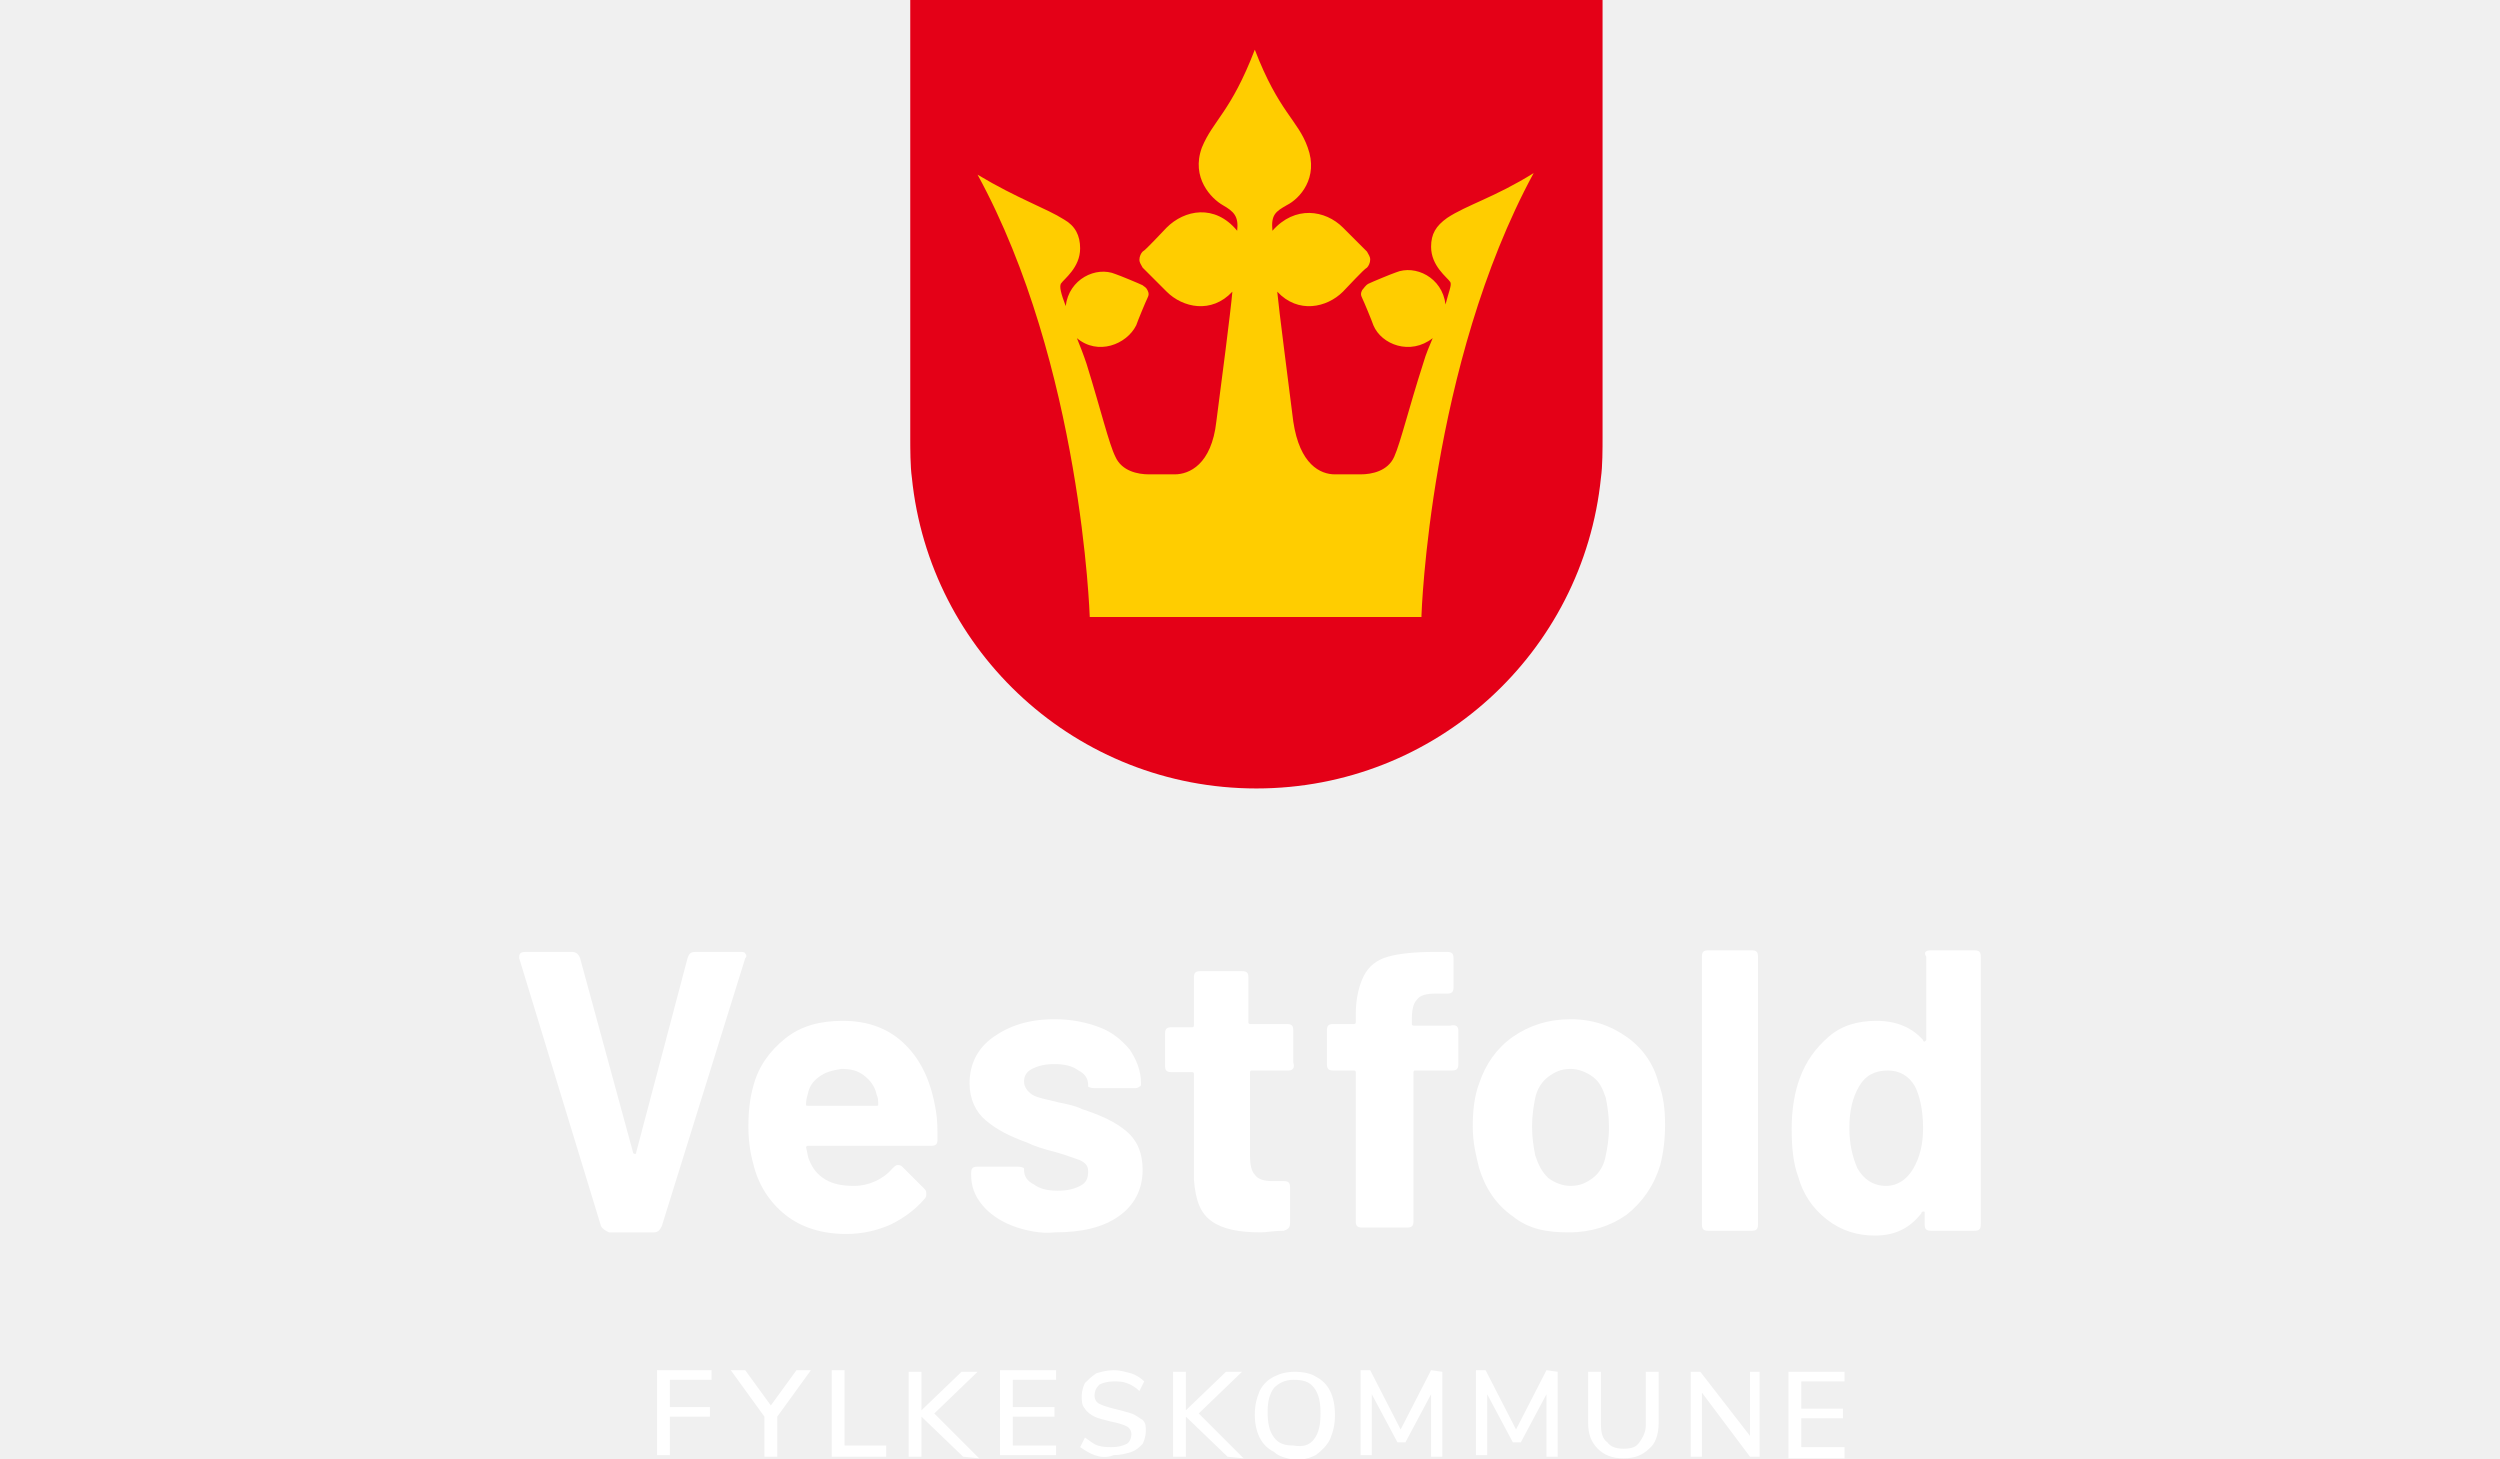
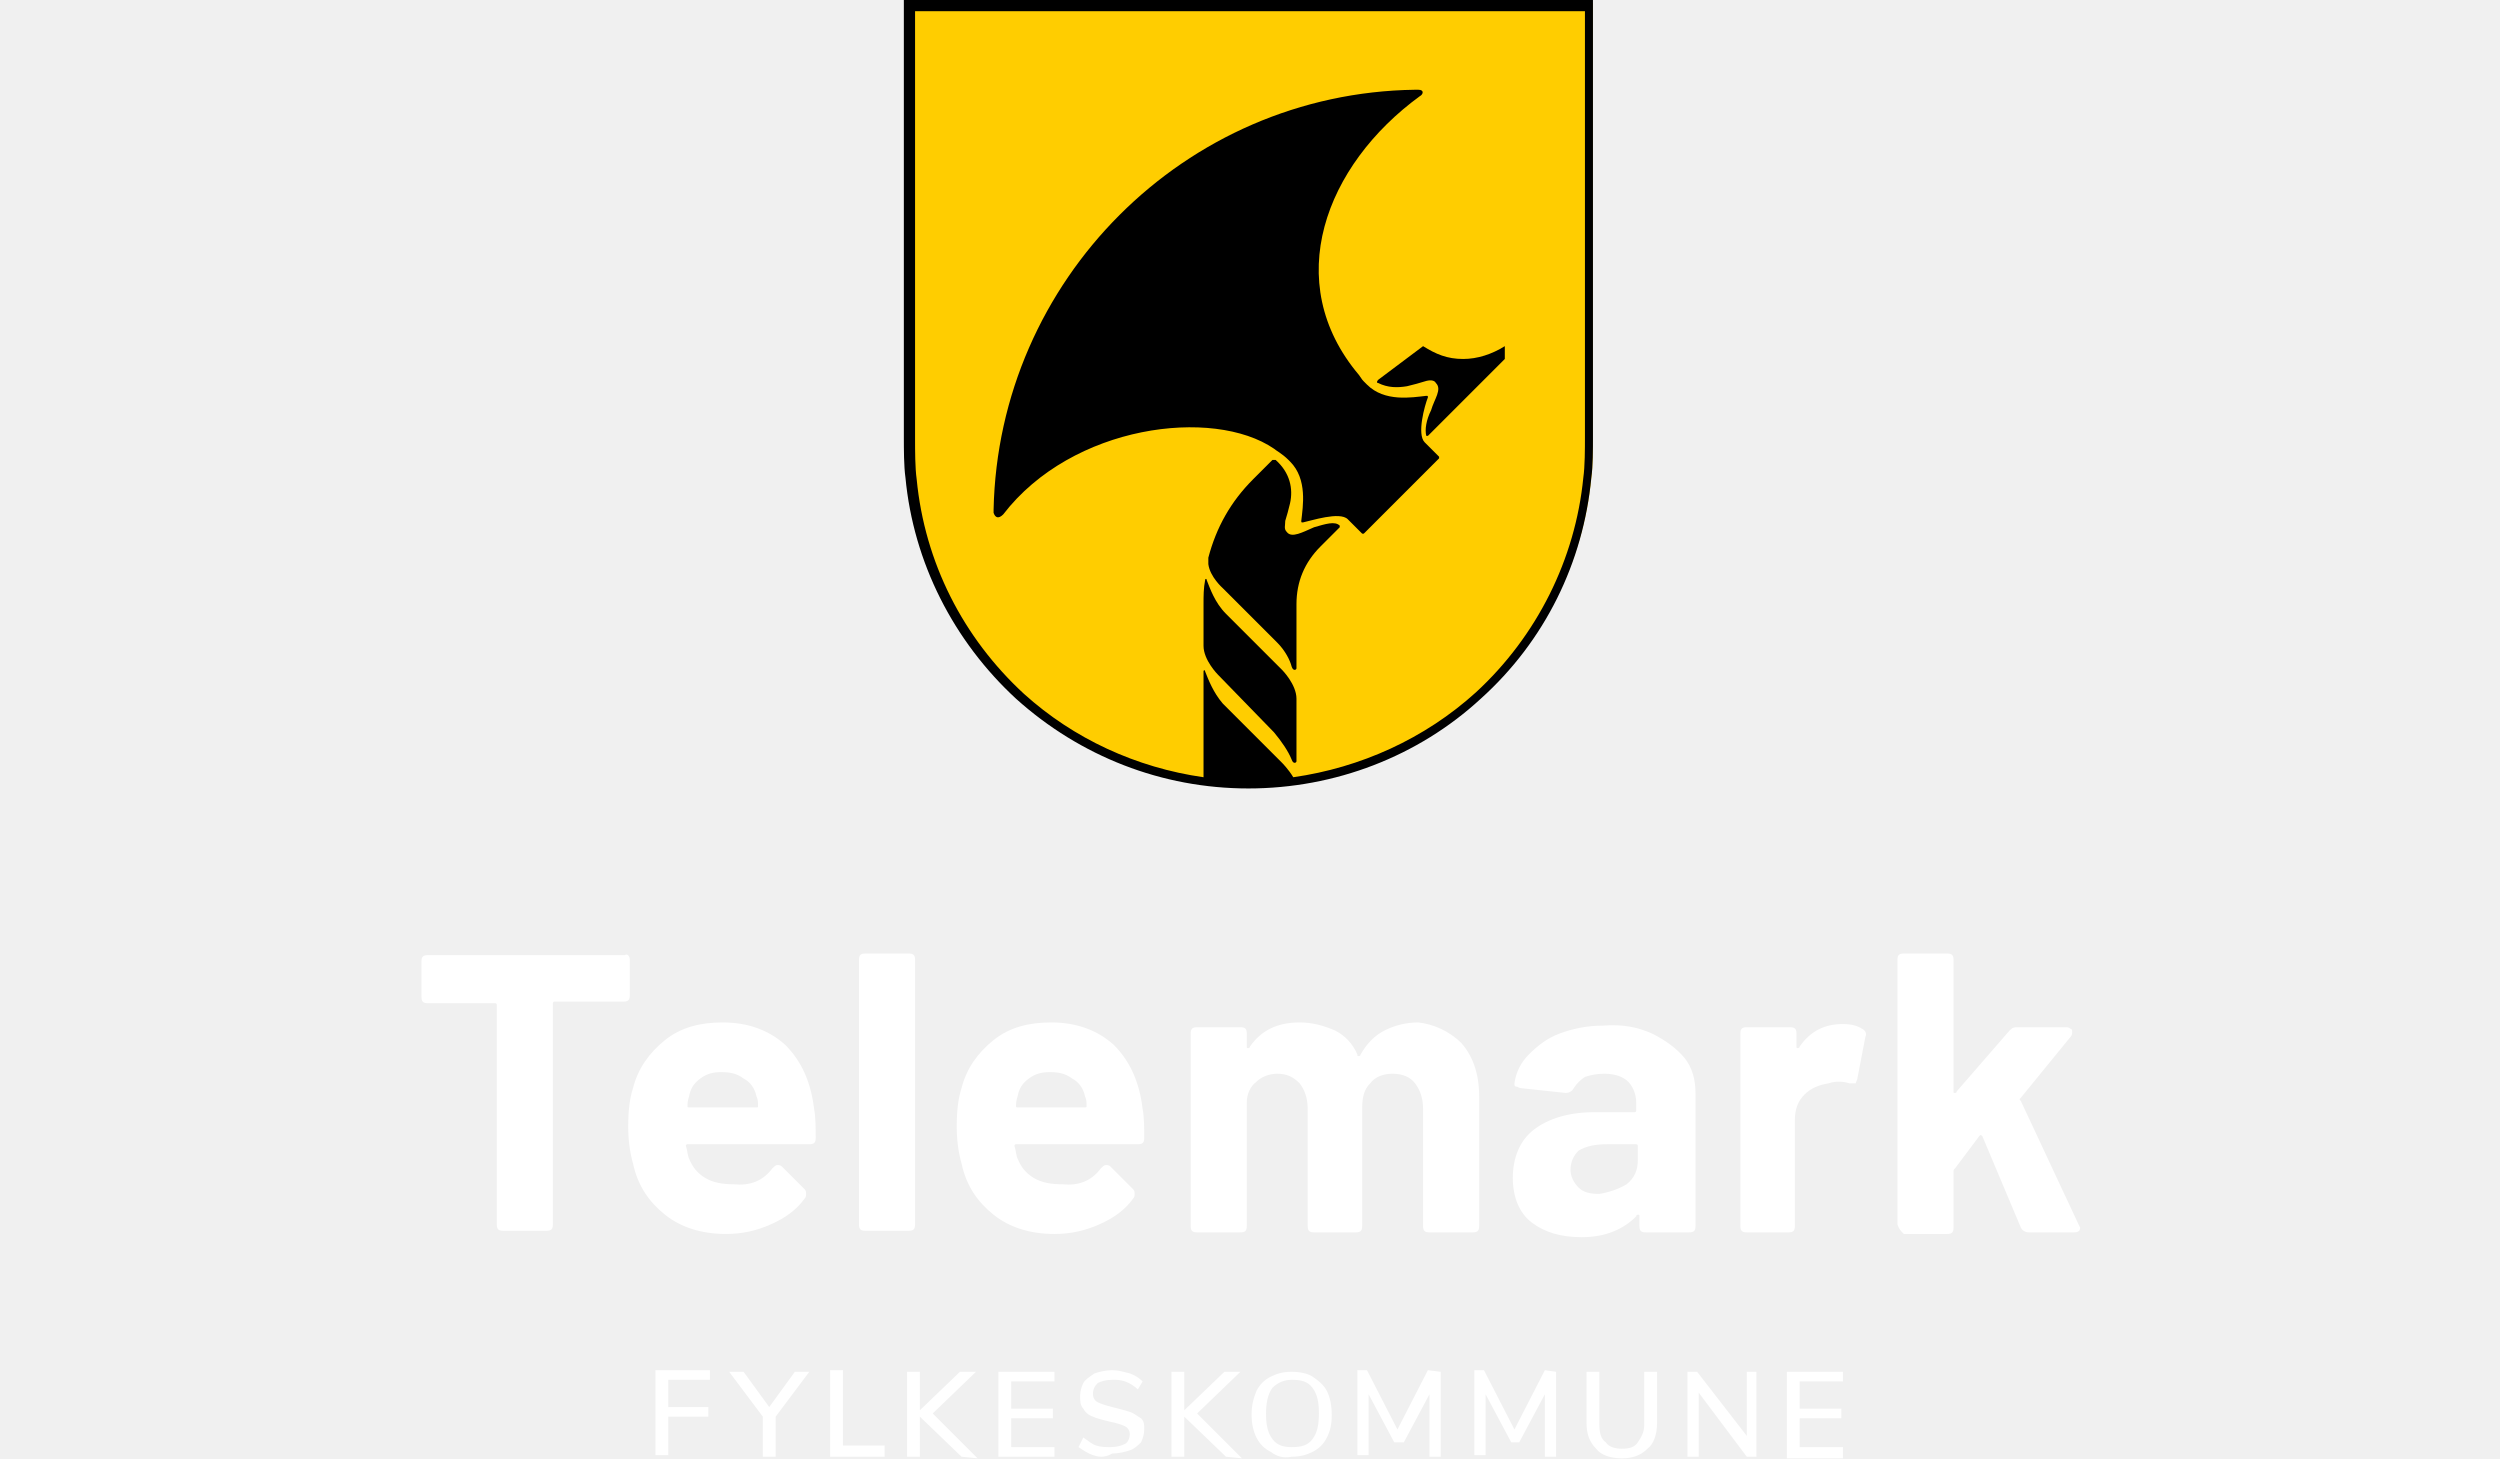
<svg xmlns="http://www.w3.org/2000/svg" version="1.1" id="Layer_1" x="0px" y="0px" viewBox="0 0 156 91" style="enable-background:new 0 0 156 91;" xml:space="preserve">
  <style type="text/css">
- 	.st0{fill:#E40017;}
- 	.st1{fill:#FFCD00;}
+ 	.st0{fill:#FFCD00;}
	.font{fill:white;}
</style>
  <g>
    <g class="font">
      <g>
-         <path d="M37.5,76.5l-5.1-16.7c0,0,0-0.1,0-0.1c0-0.2,0.1-0.3,0.4-0.3h2.9c0.2,0,0.4,0.1,0.5,0.4l3.3,12.1c0,0.1,0.1,0.1,0.1,0.1     c0.1,0,0.1,0,0.1-0.1l3.2-12.1c0.1-0.3,0.2-0.4,0.5-0.4h2.8c0.1,0,0.3,0,0.3,0.1c0.1,0.1,0.1,0.2,0,0.3l-5.2,16.7     c-0.1,0.2-0.2,0.4-0.5,0.4H38C37.8,76.8,37.6,76.7,37.5,76.5L37.5,76.5z" />
-         <path d="M55.7,72.9c0.1-0.1,0.2-0.2,0.3-0.2c0.1,0,0.2,0,0.3,0.1l1.4,1.4c0.1,0.1,0.1,0.2,0.1,0.3c0,0.1,0,0.2-0.1,0.3     c-0.6,0.7-1.3,1.2-2.1,1.6c-0.9,0.4-1.8,0.6-2.8,0.6c-1.5,0-2.8-0.4-3.8-1.2c-1-0.8-1.7-1.9-2-3.2c-0.2-0.7-0.3-1.5-0.3-2.3     c0-1,0.1-1.8,0.3-2.5c0.3-1.2,1-2.2,2-3s2.2-1.1,3.6-1.1c1.6,0,2.9,0.5,3.9,1.5c1,1,1.6,2.3,1.9,4.1c0.1,0.6,0.1,1.2,0.1,1.8     c0,0.3-0.1,0.4-0.4,0.4h-7.7c-0.1,0-0.1,0.1-0.1,0.1c0.1,0.4,0.1,0.6,0.2,0.8c0.2,0.5,0.5,0.9,1,1.2c0.5,0.3,1.1,0.4,1.8,0.4     C54.2,74,55.1,73.6,55.7,72.9L55.7,72.9z M51.1,67.2c-0.4,0.3-0.6,0.6-0.7,1.1c-0.1,0.3-0.1,0.5-0.1,0.6c0,0.1,0,0.1,0.1,0.1h4.3     c0.1,0,0.1,0,0.1-0.1c0-0.2,0-0.4-0.1-0.6c-0.1-0.5-0.4-0.9-0.8-1.2c-0.4-0.3-0.8-0.4-1.4-0.4C51.9,66.8,51.5,66.9,51.1,67.2     L51.1,67.2z" />
-         <path d="M63.2,76.5c-0.8-0.3-1.5-0.8-1.9-1.3c-0.5-0.6-0.7-1.2-0.7-1.9v-0.1c0-0.3,0.1-0.4,0.4-0.4h2.5c0.3,0,0.4,0.1,0.4,0.1V73     c0,0.4,0.2,0.7,0.6,0.9c0.4,0.3,0.9,0.4,1.5,0.4c0.6,0,1-0.1,1.4-0.3c0.4-0.2,0.5-0.5,0.5-0.9c0-0.3-0.1-0.5-0.5-0.7     c-0.3-0.1-0.8-0.3-1.5-0.5c-0.8-0.2-1.4-0.4-1.8-0.6c-1.1-0.4-1.9-0.8-2.6-1.4c-0.6-0.5-1-1.3-1-2.3c0-1.2,0.5-2.2,1.5-2.9     c1-0.7,2.2-1.1,3.8-1.1c1.1,0,2,0.2,2.8,0.5c0.8,0.3,1.4,0.8,1.9,1.4c0.4,0.6,0.7,1.3,0.7,2.1c0,0.1,0,0.2-0.1,0.2     c-0.1,0.1-0.2,0.1-0.3,0.1h-2.5c-0.3,0-0.4-0.1-0.4-0.1v-0.1c0-0.4-0.2-0.7-0.6-0.9c-0.4-0.3-0.9-0.4-1.5-0.4     c-0.6,0-1,0.1-1.4,0.3c-0.4,0.2-0.5,0.5-0.5,0.8s0.2,0.6,0.5,0.8c0.3,0.2,0.9,0.3,1.7,0.5c0.5,0.1,1,0.2,1.4,0.4     c1.2,0.4,2.1,0.8,2.8,1.4s1,1.4,1,2.4c0,1.2-0.5,2.2-1.5,2.9c-1,0.7-2.3,1-4,1C65,77,64,76.8,63.2,76.5L63.2,76.5z" />
-         <path d="M80.4,66.8h-2.3c-0.1,0-0.1,0.1-0.1,0.1v5.2c0,0.6,0.1,1,0.3,1.2c0.2,0.3,0.6,0.4,1.1,0.4h0.7c0.3,0,0.4,0.1,0.4,0.4v2.2     c0,0.3-0.1,0.4-0.4,0.5c-0.6,0-1.1,0.1-1.4,0.1c-1.4,0-2.4-0.2-3.1-0.7c-0.7-0.5-1-1.3-1.1-2.6v-6.6c0-0.1-0.1-0.1-0.1-0.1h-1.3     c-0.3,0-0.4-0.1-0.4-0.4v-2c0-0.3,0.1-0.4,0.4-0.4h1.3c0.1,0,0.1-0.1,0.1-0.1V61c0-0.3,0.1-0.4,0.4-0.4h2.6     c0.3,0,0.4,0.1,0.4,0.4v2.8c0,0.1,0.1,0.1,0.1,0.1h2.3c0.3,0,0.4,0.1,0.4,0.4v2C80.8,66.6,80.7,66.8,80.4,66.8L80.4,66.8z" />
-         <path d="M91,64.3v2.1c0,0.3-0.1,0.4-0.4,0.4h-2.3c-0.1,0-0.1,0.1-0.1,0.1v9.3c0,0.3-0.1,0.4-0.4,0.4H85c-0.3,0-0.4-0.1-0.4-0.4     v-9.3c0-0.1-0.1-0.1-0.1-0.1h-1.3c-0.3,0-0.4-0.1-0.4-0.4v-2.1c0-0.3,0.1-0.4,0.4-0.4h1.3c0.1,0,0.1-0.1,0.1-0.1v-0.5     c0-1,0.2-1.8,0.5-2.4c0.3-0.6,0.8-1,1.5-1.2c0.7-0.2,1.7-0.3,2.9-0.3h0.8c0.3,0,0.4,0.1,0.4,0.4v1.8c0,0.3-0.1,0.4-0.4,0.4h-0.7     c-0.6,0-1,0.1-1.2,0.4c-0.2,0.2-0.3,0.6-0.3,1.2v0.3c0,0.1,0.1,0.1,0.1,0.1h2.3C90.9,63.9,91,64.1,91,64.3L91,64.3z" />
-         <path d="M94.4,75.9c-1-0.7-1.7-1.7-2.1-3c-0.2-0.8-0.4-1.6-0.4-2.6c0-1,0.1-1.9,0.4-2.7c0.4-1.2,1.1-2.2,2.1-2.9     c1-0.7,2.2-1.1,3.6-1.1c1.4,0,2.5,0.4,3.5,1.1c1,0.7,1.7,1.7,2,2.9c0.3,0.8,0.4,1.6,0.4,2.6c0,0.9-0.1,1.7-0.3,2.5     c-0.4,1.3-1.1,2.3-2.1,3.1c-1,0.7-2.2,1.1-3.6,1.1S95.4,76.7,94.4,75.9L94.4,75.9z M99.4,73.5c0.4-0.3,0.7-0.8,0.8-1.4     c0.1-0.5,0.2-1,0.2-1.8c0-0.7-0.1-1.3-0.2-1.8c-0.2-0.6-0.4-1-0.8-1.3s-0.9-0.5-1.4-0.5c-0.6,0-1,0.2-1.4,0.5s-0.7,0.8-0.8,1.3     c-0.1,0.5-0.2,1.1-0.2,1.8c0,0.7,0.1,1.3,0.2,1.8c0.2,0.6,0.4,1,0.8,1.4C97,73.8,97.5,74,98,74C98.6,74,99,73.8,99.4,73.5     L99.4,73.5z" />
-         <path d="M106.2,76.4V59.7c0-0.3,0.1-0.4,0.4-0.4h2.7c0.3,0,0.4,0.1,0.4,0.4v16.7c0,0.3-0.1,0.4-0.4,0.4h-2.7     C106.3,76.8,106.2,76.7,106.2,76.4z" />
-         <path d="M120.5,59.3h2.7c0.3,0,0.4,0.1,0.4,0.4v16.7c0,0.3-0.1,0.4-0.4,0.4h-2.7c-0.3,0-0.4-0.1-0.4-0.4v-0.7     c0-0.1,0-0.1-0.1-0.1c0,0-0.1,0-0.1,0.1c-0.7,0.9-1.6,1.4-2.9,1.4c-1.1,0-2.1-0.3-3-1c-0.9-0.7-1.5-1.6-1.8-2.7     c-0.3-0.8-0.4-1.8-0.4-3s0.2-2.3,0.5-3.1c0.4-1.1,1-1.9,1.8-2.6s1.8-1,3-1c1.2,0,2.2,0.4,2.9,1.2c0,0.1,0.1,0.1,0.1,0.1     c0,0,0.1-0.1,0.1-0.1v-5.2C120,59.4,120.2,59.3,120.5,59.3L120.5,59.3z M120,70.4c0-1.1-0.2-2-0.5-2.6c-0.4-0.7-1-1-1.7-1     c-0.8,0-1.4,0.3-1.8,1c-0.4,0.7-0.6,1.5-0.6,2.6c0,1,0.2,1.8,0.5,2.5c0.4,0.7,1,1.1,1.8,1.1c0.7,0,1.3-0.4,1.7-1.1     C119.8,72.2,120,71.4,120,70.4L120,70.4z" />
+         <path d="M39.3,59.9v2.2c0,0.3-0.1,0.4-0.4,0.4h-4.3c-0.1,0-0.1,0.1-0.1,0.1v13.8c0,0.3-0.1,0.4-0.4,0.4h-2.7     c-0.3,0-0.4-0.1-0.4-0.4V62.7c0-0.1-0.1-0.1-0.1-0.1h-4.2c-0.3,0-0.4-0.1-0.4-0.4v-2.2c0-0.3,0.1-0.4,0.4-0.4h12.3     C39.1,59.5,39.3,59.6,39.3,59.9z" />
+         <path d="M48.2,72.9c0.1-0.1,0.2-0.2,0.3-0.2c0.1,0,0.2,0,0.3,0.1l1.4,1.4c0.1,0.1,0.1,0.2,0.1,0.3c0,0.1,0,0.2-0.1,0.3     c-0.5,0.7-1.2,1.2-2.1,1.6c-0.9,0.4-1.8,0.6-2.8,0.6c-1.5,0-2.8-0.4-3.8-1.2s-1.7-1.8-2-3.2c-0.2-0.7-0.3-1.5-0.3-2.3     c0-1,0.1-1.8,0.3-2.4c0.3-1.2,1-2.2,2-3s2.2-1.1,3.6-1.1c1.6,0,2.9,0.5,3.9,1.4c1,1,1.6,2.3,1.8,4c0.1,0.5,0.1,1.2,0.1,1.8     c0,0.3-0.1,0.4-0.4,0.4h-7.6c-0.1,0-0.1,0.1-0.1,0.1c0.1,0.3,0.1,0.6,0.2,0.8c0.2,0.5,0.5,0.9,1,1.2c0.5,0.3,1.1,0.4,1.8,0.4     C46.8,74,47.6,73.7,48.2,72.9L48.2,72.9z M43.7,67.3c-0.4,0.3-0.6,0.6-0.7,1.1c-0.1,0.3-0.1,0.5-0.1,0.6c0,0.1,0,0.1,0.1,0.1h4.2     c0.1,0,0.1,0,0.1-0.1c0-0.2,0-0.4-0.1-0.6c-0.1-0.5-0.4-0.9-0.8-1.1c-0.4-0.3-0.8-0.4-1.4-0.4C44.5,66.9,44.1,67,43.7,67.3     L43.7,67.3z" />
+         <path d="M53.6,76.4V59.9c0-0.3,0.1-0.4,0.4-0.4h2.7c0.3,0,0.4,0.1,0.4,0.4v16.5c0,0.3-0.1,0.4-0.4,0.4H54     C53.7,76.8,53.6,76.7,53.6,76.4z" />
+         <path d="M68.7,72.9c0.1-0.1,0.2-0.2,0.3-0.2c0.1,0,0.2,0,0.3,0.1l1.4,1.4c0.1,0.1,0.1,0.2,0.1,0.3c0,0.1,0,0.2-0.1,0.3     c-0.5,0.7-1.2,1.2-2.1,1.6c-0.9,0.4-1.8,0.6-2.8,0.6c-1.5,0-2.8-0.4-3.8-1.2s-1.7-1.8-2-3.2c-0.2-0.7-0.3-1.5-0.3-2.3     c0-1,0.1-1.8,0.3-2.4c0.3-1.2,1-2.2,2-3s2.2-1.1,3.6-1.1c1.6,0,2.9,0.5,3.9,1.4c1,1,1.6,2.3,1.8,4c0.1,0.5,0.1,1.2,0.1,1.8     c0,0.3-0.1,0.4-0.4,0.4h-7.6c-0.1,0-0.1,0.1-0.1,0.1c0.1,0.3,0.1,0.6,0.2,0.8c0.2,0.5,0.5,0.9,1,1.2c0.5,0.3,1.1,0.4,1.8,0.4     C67.3,74,68.1,73.7,68.7,72.9L68.7,72.9z M64.2,67.3c-0.4,0.3-0.6,0.6-0.7,1.1c-0.1,0.3-0.1,0.5-0.1,0.6c0,0.1,0,0.1,0.1,0.1h4.2     c0.1,0,0.1,0,0.1-0.1c0-0.2,0-0.4-0.1-0.6c-0.1-0.5-0.4-0.9-0.8-1.1c-0.4-0.3-0.8-0.4-1.4-0.4C65,66.9,64.6,67,64.2,67.3     L64.2,67.3z" />
+         <path d="M91.2,65.1c0.7,0.8,1.1,1.9,1.1,3.3v8.1c0,0.3-0.1,0.4-0.4,0.4h-2.7c-0.3,0-0.4-0.1-0.4-0.4v-7.3c0-0.7-0.2-1.2-0.5-1.6     c-0.3-0.4-0.8-0.6-1.4-0.6c-0.6,0-1.1,0.2-1.4,0.6c-0.4,0.4-0.5,0.9-0.5,1.6v7.3c0,0.3-0.1,0.4-0.4,0.4h-2.6     c-0.3,0-0.4-0.1-0.4-0.4v-7.3c0-0.7-0.2-1.2-0.5-1.6c-0.4-0.4-0.8-0.6-1.4-0.6c-0.5,0-1,0.2-1.3,0.5c-0.4,0.3-0.6,0.8-0.6,1.3     v7.7c0,0.3-0.1,0.4-0.4,0.4h-2.7c-0.3,0-0.4-0.1-0.4-0.4V64.5c0-0.3,0.1-0.4,0.4-0.4h2.7c0.3,0,0.4,0.1,0.4,0.4v0.8     c0,0.1,0,0.1,0.1,0.1c0,0,0.1,0,0.1-0.1c0.7-1,1.7-1.5,3.1-1.5c0.8,0,1.5,0.2,2.2,0.5c0.6,0.3,1.1,0.8,1.4,1.5     c0,0.1,0,0.1,0.1,0.1c0,0,0.1,0,0.1-0.1c0.4-0.7,0.9-1.2,1.5-1.5c0.6-0.3,1.3-0.5,2.1-0.5C89.4,63.9,90.4,64.3,91.2,65.1     L91.2,65.1z" />
+         <path d="M103.1,64.5c0.8,0.4,1.5,0.9,2,1.5c0.5,0.6,0.7,1.4,0.7,2.2v8.3c0,0.3-0.1,0.4-0.4,0.4h-2.7c-0.3,0-0.4-0.1-0.4-0.4v-0.6     c0-0.1,0-0.1-0.1-0.1c0,0-0.1,0-0.1,0.1c-0.8,0.8-1.9,1.3-3.4,1.3c-1.3,0-2.3-0.3-3.1-0.9c-0.8-0.6-1.2-1.6-1.2-2.8     c0-1.2,0.4-2.3,1.3-3c0.9-0.7,2.2-1.1,3.8-1.1h2.5c0.1,0,0.1-0.1,0.1-0.1v-0.5c0-0.5-0.2-1-0.5-1.3s-0.8-0.5-1.5-0.5     c-0.5,0-0.9,0.1-1.2,0.2c-0.3,0.2-0.5,0.4-0.7,0.7c-0.1,0.2-0.3,0.3-0.5,0.3l-2.8-0.3c-0.1,0-0.2-0.1-0.3-0.1s-0.1-0.1-0.1-0.2     c0.1-0.7,0.4-1.3,0.9-1.8c0.5-0.5,1.1-1,1.9-1.3s1.7-0.5,2.7-0.5C101.3,63.9,102.2,64.1,103.1,64.5L103.1,64.5z M101.5,73.9     c0.5-0.4,0.7-0.9,0.7-1.5v-0.9c0-0.1-0.1-0.1-0.1-0.1h-1.8c-0.7,0-1.3,0.1-1.8,0.4C98.2,72.1,98,72.5,98,73     c0,0.4,0.2,0.8,0.5,1.1c0.3,0.3,0.7,0.4,1.3,0.4C100.4,74.4,101,74.2,101.5,73.9L101.5,73.9z" />
+         <path d="M116.2,64.2c0.2,0.1,0.3,0.3,0.2,0.5l-0.5,2.6c0,0.1-0.1,0.2-0.1,0.3c-0.1,0-0.2,0-0.4,0c-0.3-0.1-0.5-0.1-0.7-0.1     c-0.1,0-0.3,0-0.6,0.1c-0.6,0.1-1.1,0.3-1.5,0.7c-0.4,0.4-0.6,0.9-0.6,1.6v6.6c0,0.3-0.1,0.4-0.4,0.4H109c-0.3,0-0.4-0.1-0.4-0.4     V64.5c0-0.3,0.1-0.4,0.4-0.4h2.7c0.3,0,0.4,0.1,0.4,0.4v0.8c0,0.1,0,0.1,0.1,0.1c0,0,0.1,0,0.1-0.1c0.7-1,1.6-1.4,2.7-1.4     C115.5,63.9,115.9,64,116.2,64.2L116.2,64.2z" />
+         <path d="M118.4,76.4V59.9c0-0.3,0.1-0.4,0.4-0.4h2.7c0.3,0,0.4,0.1,0.4,0.4v8.2c0,0.1,0,0.1,0.1,0.1c0,0,0.1,0,0.1-0.1l3.3-3.8     c0.2-0.2,0.3-0.2,0.5-0.2h3c0.1,0,0.2,0,0.3,0.1c0.1,0,0.1,0.1,0.1,0.2c0,0.1,0,0.2-0.1,0.3l-3.1,3.8c-0.1,0.1-0.1,0.1,0,0.2     l3.6,7.7l0.1,0.2c0,0.2-0.1,0.3-0.4,0.3h-2.8c-0.2,0-0.4-0.1-0.5-0.3l-2.4-5.7c-0.1-0.1-0.1-0.1-0.2,0l-1.5,2     c-0.1,0.1-0.1,0.1-0.1,0.2v3.5c0,0.3-0.1,0.4-0.4,0.4h-2.7C118.6,76.8,118.5,76.7,118.4,76.4L118.4,76.4z" />
      </g>
      <g>
-         <path d="M41,85.5l3.4,0v0.6l-2.6,0v1.7l2.5,0v0.6l-2.5,0l0,2.4H41L41,85.5L41,85.5z" />
-         <path d="M48.5,88.4l0,2.5h-0.8l0-2.5l-2.1-2.9h0.9l1.6,2.2l1.6-2.2h0.9L48.5,88.4L48.5,88.4z" />
-         <path d="M51.9,85.5h0.8l0,4.7l2.6,0v0.7l-3.4,0L51.9,85.5L51.9,85.5z" />
-         <path d="M60.1,90.9l-2.6-2.5l0,2.5h-0.8l0-5.3h0.8l0,2.4l2.5-2.4h1l-2.7,2.6l2.8,2.8L60.1,90.9L60.1,90.9z" />
-         <path d="M62.4,85.5l3.5,0v0.6l-2.7,0v1.7l2.6,0v0.6l-2.6,0v1.8l2.7,0v0.6l-3.5,0L62.4,85.5L62.4,85.5z" />
-         <path d="M68.3,90.8c-0.3-0.1-0.6-0.3-0.9-0.5l0.3-0.6c0.3,0.2,0.5,0.4,0.8,0.5c0.3,0.1,0.6,0.1,0.9,0.1c0.4,0,0.7-0.1,0.9-0.2     c0.2-0.1,0.3-0.4,0.3-0.6c0-0.2-0.1-0.4-0.3-0.5c-0.2-0.1-0.5-0.2-1-0.3c-0.4-0.1-0.8-0.2-1-0.3s-0.5-0.3-0.6-0.5     c-0.2-0.2-0.2-0.5-0.2-0.8c0-0.3,0.1-0.6,0.2-0.8c0.2-0.2,0.4-0.4,0.7-0.6c0.3-0.1,0.7-0.2,1.1-0.2c0.4,0,0.7,0.1,1.1,0.2     c0.3,0.1,0.6,0.3,0.8,0.5l-0.3,0.6c-0.2-0.2-0.5-0.4-0.8-0.5c-0.3-0.1-0.5-0.1-0.8-0.1c-0.4,0-0.7,0.1-0.9,0.2     c-0.2,0.2-0.3,0.4-0.3,0.7c0,0.2,0.1,0.4,0.3,0.5c0.2,0.1,0.5,0.2,0.9,0.3c0.4,0.1,0.8,0.2,1.1,0.3c0.3,0.1,0.5,0.3,0.7,0.4     c0.2,0.2,0.2,0.4,0.2,0.7c0,0.3-0.1,0.6-0.2,0.8c-0.2,0.2-0.4,0.4-0.7,0.5c-0.3,0.1-0.7,0.2-1.1,0.2C69,91,68.6,90.9,68.3,90.8     L68.3,90.8z" />
-         <path d="M76.6,90.9L74,88.4l0,2.5h-0.8l0-5.3H74l0,2.4l2.5-2.4h1l-2.7,2.6l2.8,2.8L76.6,90.9L76.6,90.9z" />
-         <path d="M79.5,90.6c-0.4-0.2-0.7-0.5-0.9-0.9s-0.3-0.9-0.3-1.4c0-0.6,0.1-1,0.3-1.5c0.2-0.4,0.5-0.7,0.9-0.9     c0.4-0.2,0.8-0.3,1.3-0.3c0.5,0,1,0.1,1.3,0.3c0.4,0.2,0.7,0.5,0.9,0.9c0.2,0.4,0.3,0.9,0.3,1.5c0,0.6-0.1,1-0.3,1.5     c-0.2,0.4-0.5,0.7-0.9,1c-0.4,0.2-0.8,0.3-1.3,0.3C80.3,91,79.8,90.9,79.5,90.6z M82,89.8c0.3-0.4,0.4-0.9,0.4-1.6     c0-0.7-0.1-1.2-0.4-1.6c-0.3-0.4-0.7-0.5-1.3-0.5c-0.5,0-0.9,0.2-1.2,0.5c-0.3,0.4-0.4,0.9-0.4,1.5c0,0.7,0.1,1.2,0.4,1.6     c0.3,0.4,0.7,0.5,1.2,0.5C81.3,90.3,81.7,90.2,82,89.8L82,89.8z" />
-         <path d="M90,85.6l0,5.3h-0.7l0-3.9l-1.6,3h-0.5l-1.6-3l0,3.8h-0.7l0-5.3h0.6l1.9,3.7l1.9-3.7L90,85.6L90,85.6z" />
-         <path d="M97.2,85.6l0,5.3h-0.7l0-3.9l-1.6,3h-0.5l-1.6-3l0,3.8h-0.7l0-5.3h0.6l1.9,3.7l1.9-3.7L97.2,85.6L97.2,85.6z" />
-         <path d="M99.7,90.4c-0.4-0.4-0.6-0.9-0.6-1.6l0-3.2h0.8l0,3.3c0,0.5,0.1,0.9,0.4,1.1c0.2,0.3,0.6,0.4,1,0.4c0.5,0,0.8-0.1,1-0.4     c0.2-0.3,0.4-0.6,0.4-1.1l0-3.3h0.8l0,3.2c0,0.7-0.2,1.3-0.6,1.6c-0.4,0.4-0.9,0.6-1.6,0.6C100.6,91,100.1,90.8,99.7,90.4     L99.7,90.4z" />
-         <path d="M109.8,85.6l0,5.3h-0.6l-3-4l0,4h-0.7l0-5.3h0.6l3.1,4l0-4L109.8,85.6L109.8,85.6z" />
-         <path d="M111.6,85.6l3.5,0v0.6l-2.7,0v1.7l2.6,0v0.6l-2.6,0v1.8l2.7,0V91l-3.5,0L111.6,85.6L111.6,85.6z" />
+         <path d="M40.9,85.5l3.4,0v0.6l-2.6,0v1.7l2.5,0v0.6l-2.5,0l0,2.4h-0.8C40.9,90.9,40.9,85.5,40.9,85.5z" />
+         <path d="M48.4,88.4l0,2.5h-0.8l0-2.5l-2.1-2.8h0.9l1.6,2.2l1.6-2.2h0.9L48.4,88.4z" />
+         <path d="M51.8,85.5h0.8l0,4.7l2.6,0v0.7l-3.4,0L51.8,85.5L51.8,85.5z" />
+         <path d="M60,90.9l-2.6-2.5l0,2.5h-0.8l0-5.3h0.8l0,2.4l2.5-2.4h1l-2.7,2.6l2.8,2.8L60,90.9L60,90.9z" />
+         <path d="M62.3,85.6l3.5,0v0.6l-2.7,0v1.7l2.6,0v0.6l-2.6,0v1.8l2.7,0v0.6l-3.5,0L62.3,85.6L62.3,85.6z" />
+         <path d="M68.2,90.8c-0.3-0.1-0.6-0.3-0.9-0.5l0.3-0.6c0.3,0.2,0.5,0.4,0.8,0.5c0.3,0.1,0.6,0.1,0.9,0.1c0.4,0,0.7-0.1,0.9-0.2     c0.2-0.1,0.3-0.4,0.3-0.6c0-0.2-0.1-0.4-0.3-0.5c-0.2-0.1-0.5-0.2-1-0.3c-0.4-0.1-0.8-0.2-1-0.3c-0.3-0.1-0.5-0.3-0.6-0.5     c-0.2-0.2-0.2-0.5-0.2-0.8c0-0.3,0.1-0.6,0.2-0.8s0.4-0.4,0.7-0.6c0.3-0.1,0.7-0.2,1.1-0.2c0.4,0,0.7,0.1,1.1,0.2     c0.3,0.1,0.6,0.3,0.8,0.5L71,86.7c-0.2-0.2-0.5-0.4-0.8-0.5c-0.3-0.1-0.5-0.1-0.8-0.1c-0.4,0-0.7,0.1-0.9,0.2     c-0.2,0.2-0.3,0.4-0.3,0.7c0,0.2,0.1,0.4,0.3,0.5c0.2,0.1,0.5,0.2,0.9,0.3c0.4,0.1,0.8,0.2,1.1,0.3c0.3,0.1,0.5,0.3,0.7,0.4     c0.2,0.2,0.2,0.4,0.2,0.7c0,0.3-0.1,0.6-0.2,0.8c-0.2,0.2-0.4,0.4-0.7,0.5c-0.3,0.1-0.7,0.2-1.1,0.2C68.9,91,68.5,90.9,68.2,90.8     L68.2,90.8z" />
+         <path d="M76.5,90.9l-2.6-2.5l0,2.5h-0.8l0-5.3h0.8l0,2.4l2.5-2.4h1l-2.7,2.6l2.8,2.8L76.5,90.9L76.5,90.9z" />
+         <path d="M79.3,90.6c-0.4-0.2-0.7-0.5-0.9-0.9c-0.2-0.4-0.3-0.9-0.3-1.4c0-0.6,0.1-1,0.3-1.5c0.2-0.4,0.5-0.7,0.9-0.9     c0.4-0.2,0.8-0.3,1.3-0.3c0.5,0,1,0.1,1.3,0.3s0.7,0.5,0.9,0.9s0.3,0.9,0.3,1.5s-0.1,1-0.3,1.4c-0.2,0.4-0.5,0.7-0.9,0.9     c-0.4,0.2-0.8,0.3-1.3,0.3C80.1,91,79.7,90.9,79.3,90.6L79.3,90.6z M81.9,89.8c0.3-0.4,0.4-0.9,0.4-1.6s-0.1-1.2-0.4-1.6     c-0.3-0.4-0.7-0.5-1.3-0.5c-0.5,0-0.9,0.2-1.2,0.5C79.1,87,79,87.6,79,88.2c0,0.7,0.1,1.2,0.4,1.6c0.3,0.4,0.7,0.5,1.2,0.5     C81.2,90.3,81.6,90.2,81.9,89.8L81.9,89.8z" />
+         <path d="M89.9,85.6l0,5.3h-0.7l0-3.9l-1.6,3H87l-1.6-3l0,3.8h-0.7l0-5.3h0.6l1.9,3.7l1.9-3.7L89.9,85.6L89.9,85.6z" />
+         <path d="M97.1,85.6l0,5.3h-0.7l0-3.9l-1.6,3h-0.5l-1.6-3l0,3.8H92l0-5.3h0.6l1.9,3.7l1.9-3.7L97.1,85.6L97.1,85.6z" />
+         <path d="M99.6,90.4c-0.4-0.4-0.6-0.9-0.6-1.6l0-3.2h0.8l0,3.3c0,0.5,0.1,0.9,0.4,1.1c0.2,0.3,0.6,0.4,1,0.4c0.5,0,0.8-0.1,1-0.4     c0.2-0.3,0.4-0.6,0.4-1.1l0-3.3h0.8l0,3.2c0,0.7-0.2,1.3-0.6,1.6c-0.4,0.4-0.9,0.6-1.6,0.6C100.5,91,99.9,90.8,99.6,90.4     L99.6,90.4z" />
+         <path d="M109.6,85.6l0,5.3H109l-3-4l0,4h-0.7l0-5.3h0.6l3.1,4l0-4L109.6,85.6L109.6,85.6z" />
+         <path d="M111.5,85.6l3.5,0v0.6l-2.7,0v1.7l2.6,0v0.6l-2.6,0v1.8l2.7,0V91l-3.5,0L111.5,85.6L111.5,85.6z" />
      </g>
    </g>
+     <path class="st0" d="M56.6,0.2v27.1c0,0.7,0,1.8,0.1,2.5c0.5,5.2,3,10.1,6.9,13.7c3.9,3.6,9.1,5.6,14.4,5.6c5.3,0,10.5-2,14.4-5.6   c3.9-3.6,6.4-8.4,6.9-13.7c0.1-0.7,0.1-1.8,0.1-2.5V0.2H56.6z" />
    <g>
-       <path class="st0" d="M56.8,0v27.3c0,0.7,0,1.8,0.1,2.5C58,40.7,67.2,49.2,78.4,49.2c11.2,0,20.4-8.5,21.5-19.4    c0.1-0.7,0.1-1.8,0.1-2.5V0H56.8z" />
-       <path class="st1" d="M88.7,38.4c0,0,0.5-15.6,7-27.6c-2.4,1.5-4.2,2-5.4,2.8c-0.7,0.5-1,1-1,1.8c0,1.2,1,1.9,1.2,2.2    c0.1,0.2-0.1,0.6-0.3,1.4c-0.2-1.7-1.9-2.5-3.1-2c-0.3,0.1-1.5,0.6-1.7,0.7S85.1,18,85,18.1c-0.1,0.2-0.1,0.3,0,0.5    c0.1,0.2,0.6,1.4,0.7,1.7c0.5,1.2,2.3,1.9,3.7,0.8c-0.2,0.5-0.4,0.9-0.6,1.6c-0.9,2.8-1.4,4.9-1.8,5.8s-1.4,1.1-2.1,1.1h-1.6    c-0.9,0-2.2-0.6-2.6-3.3c-0.3-2.4-0.9-7-1-8.1c1.3,1.4,3.1,1,4.1,0c0.3-0.3,1.3-1.4,1.5-1.5c0.1-0.1,0.2-0.3,0.2-0.5    c0-0.2-0.1-0.3-0.2-0.5c-0.1-0.1-1.2-1.2-1.5-1.5c-1.1-1.1-3-1.4-4.4,0.2c-0.1-1,0.2-1.2,0.9-1.6c0.8-0.4,2-1.7,1.3-3.6    c-0.6-1.7-1.8-2.2-3.3-6.1c-1.5,3.9-2.6,4.4-3.3,6.1c-0.7,1.9,0.6,3.2,1.3,3.6c0.7,0.4,1,0.7,0.9,1.6c-1.4-1.7-3.3-1.3-4.4-0.2    c-0.3,0.3-1.3,1.4-1.5,1.5c-0.1,0.1-0.2,0.3-0.2,0.5c0,0.2,0.1,0.3,0.2,0.5c0.1,0.1,1.2,1.2,1.5,1.5c1,1,2.8,1.4,4.1,0    c-0.1,1.2-0.7,5.8-1,8.1c-0.3,2.7-1.7,3.3-2.6,3.3h-1.6c-0.7,0-1.7-0.2-2.1-1.1c-0.4-0.8-0.9-2.9-1.8-5.8    c-0.2-0.6-0.4-1.1-0.6-1.6c1.3,1.1,3.1,0.4,3.7-0.8c0.1-0.3,0.6-1.5,0.7-1.7c0.1-0.2,0.1-0.3,0-0.5c-0.1-0.2-0.2-0.2-0.3-0.3    c-0.2-0.1-1.4-0.6-1.7-0.7c-1.2-0.5-2.9,0.3-3.1,2c-0.3-0.8-0.4-1.2-0.3-1.4c0.2-0.3,1.2-1,1.2-2.2c0-0.8-0.3-1.4-1-1.8    c-1.1-0.7-2.9-1.3-5.4-2.8c6.5,11.9,7,27.6,7,27.6H88.7L88.7,38.4z" />
+       <path d="M56.4,0v27.3c0,0.7,0,1.8,0.1,2.5c0.5,5.3,3,10.2,6.9,13.8c4,3.6,9.1,5.6,14.5,5.6s10.6-2,14.5-5.6    c4-3.6,6.4-8.5,6.9-13.8c0.1-0.7,0.1-1.8,0.1-2.5V0H56.4z M98.9,27.3c0,0.7,0,1.8-0.1,2.5c-0.5,5.1-2.9,9.9-6.7,13.4    c-3.2,2.9-7.2,4.7-11.4,5.3c-0.3-0.5-0.7-0.9-0.7-0.9l0,0l-3.7-3.7c-0.6-0.7-0.9-1.5-1.1-2l0,0c0-0.1-0.1-0.1-0.1,0v6.6    c-4.2-0.6-8.1-2.4-11.2-5.2c-3.8-3.5-6.2-8.2-6.7-13.4c-0.1-0.7-0.1-1.8-0.1-2.5V0.7h41.8L98.9,27.3L98.9,27.3z" />
+       <path d="M80.9,43.6c0-0.9-0.9-1.8-0.9-1.8l0,0l-3.5-3.5c-0.7-0.7-1-1.6-1.2-2.1c0-0.1-0.1-0.1-0.1,0c-0.1,0.5-0.1,1-0.1,1.5l0,2.6    c0,0.9,0.9,1.8,0.9,1.8l3.5,3.6c0.5,0.6,0.9,1.2,1.1,1.7l0,0c0.1,0.3,0.3,0.2,0.3,0.1V47L80.9,43.6L80.9,43.6L80.9,43.6z" />
+       <path d="M82,32.9c-0.7,0.3-1.4,0.7-1.7,0.3c-0.2-0.2-0.1-0.4-0.1-0.7c0,0,0,0,0,0c0,0,0,0,0,0c0,0,0,0,0,0    c0.1-0.3,0.2-0.7,0.3-1.1c0.2-0.9,0-1.9-0.9-2.7c0,0-0.1,0-0.2,0l-0.2,0.2l0,0l0,0l-1,1c-1.4,1.4-2.3,3-2.8,4.9c0,0.1,0,0.3,0,0.4    c0.1,0.8,0.9,1.5,0.9,1.5l3.4,3.4c0.5,0.5,0.8,1.1,0.9,1.5l0,0c0.1,0.3,0.3,0.2,0.3,0.1v-4c0-1.4,0.5-2.6,1.5-3.6l1.2-1.2    c0,0,0-0.1,0-0.1C83.3,32.5,82.7,32.7,82,32.9L82,32.9z" />
+       <path d="M62.6,32.1C62.6,32.1,62.6,32.1,62.6,32.1c4.3-5.6,13.1-6.7,16.9-4.1c0.1,0.1,0.5,0.3,0.9,0.7l0,0l0,0c0,0,0,0,0.1,0.1    c1.1,1.1,0.8,2.8,0.7,3.7c0,0.1,0,0.1,0.1,0.1c0.5-0.1,2.3-0.7,2.8-0.2l0,0l0.6,0.6l0.3,0.3c0,0,0.1,0,0.1,0l4.7-4.7    c0,0,0-0.1,0-0.1l-0.3-0.3l-0.6-0.6l0,0c-0.5-0.5,0-2.3,0.2-2.8c0-0.1,0-0.1-0.1-0.1c-0.9,0.1-2.6,0.4-3.7-0.7c0,0,0,0-0.1-0.1    l0,0l0,0c-0.2-0.2-0.2-0.2-0.4-0.5c-4.9-5.8-2.1-13.1,3.8-17.4c4-2.8,4-2.8,0,0c0.2-0.1,0.3-0.4-0.1-0.4c0,0-0.2,0-0.2,0    C73.9,5.8,62.3,17.5,62,31.8c0,0,0,0.1,0,0.2C62.1,32.3,62.3,32.4,62.6,32.1L62.6,32.1z" />
+       <polygon points="89.1,27.2 89.1,27.2 89.1,27.2   " />
+       <path d="M86,23.9c0.6,0.3,1.2,0.3,1.8,0.2c0.4-0.1,0.8-0.2,1.1-0.3c0,0,0,0,0,0c0,0,0,0,0,0c0,0,0,0,0,0c0.3-0.1,0.6-0.1,0.7,0.1    c0.4,0.4-0.1,1-0.3,1.7c-0.3,0.6-0.4,1.2-0.3,1.6c0,0,0,0,0.1,0l4.8-4.8c0,0,0,0,0-0.1v-0.7c0,0,0,0,0,0l0,0    c-0.8,0.5-1.7,0.8-2.6,0.8c-1,0-1.7-0.3-2.5-0.8c0,0,0,0,0,0L86,23.7C85.9,23.8,85.9,23.9,86,23.9L86,23.9z" />
    </g>
  </g>
</svg>
